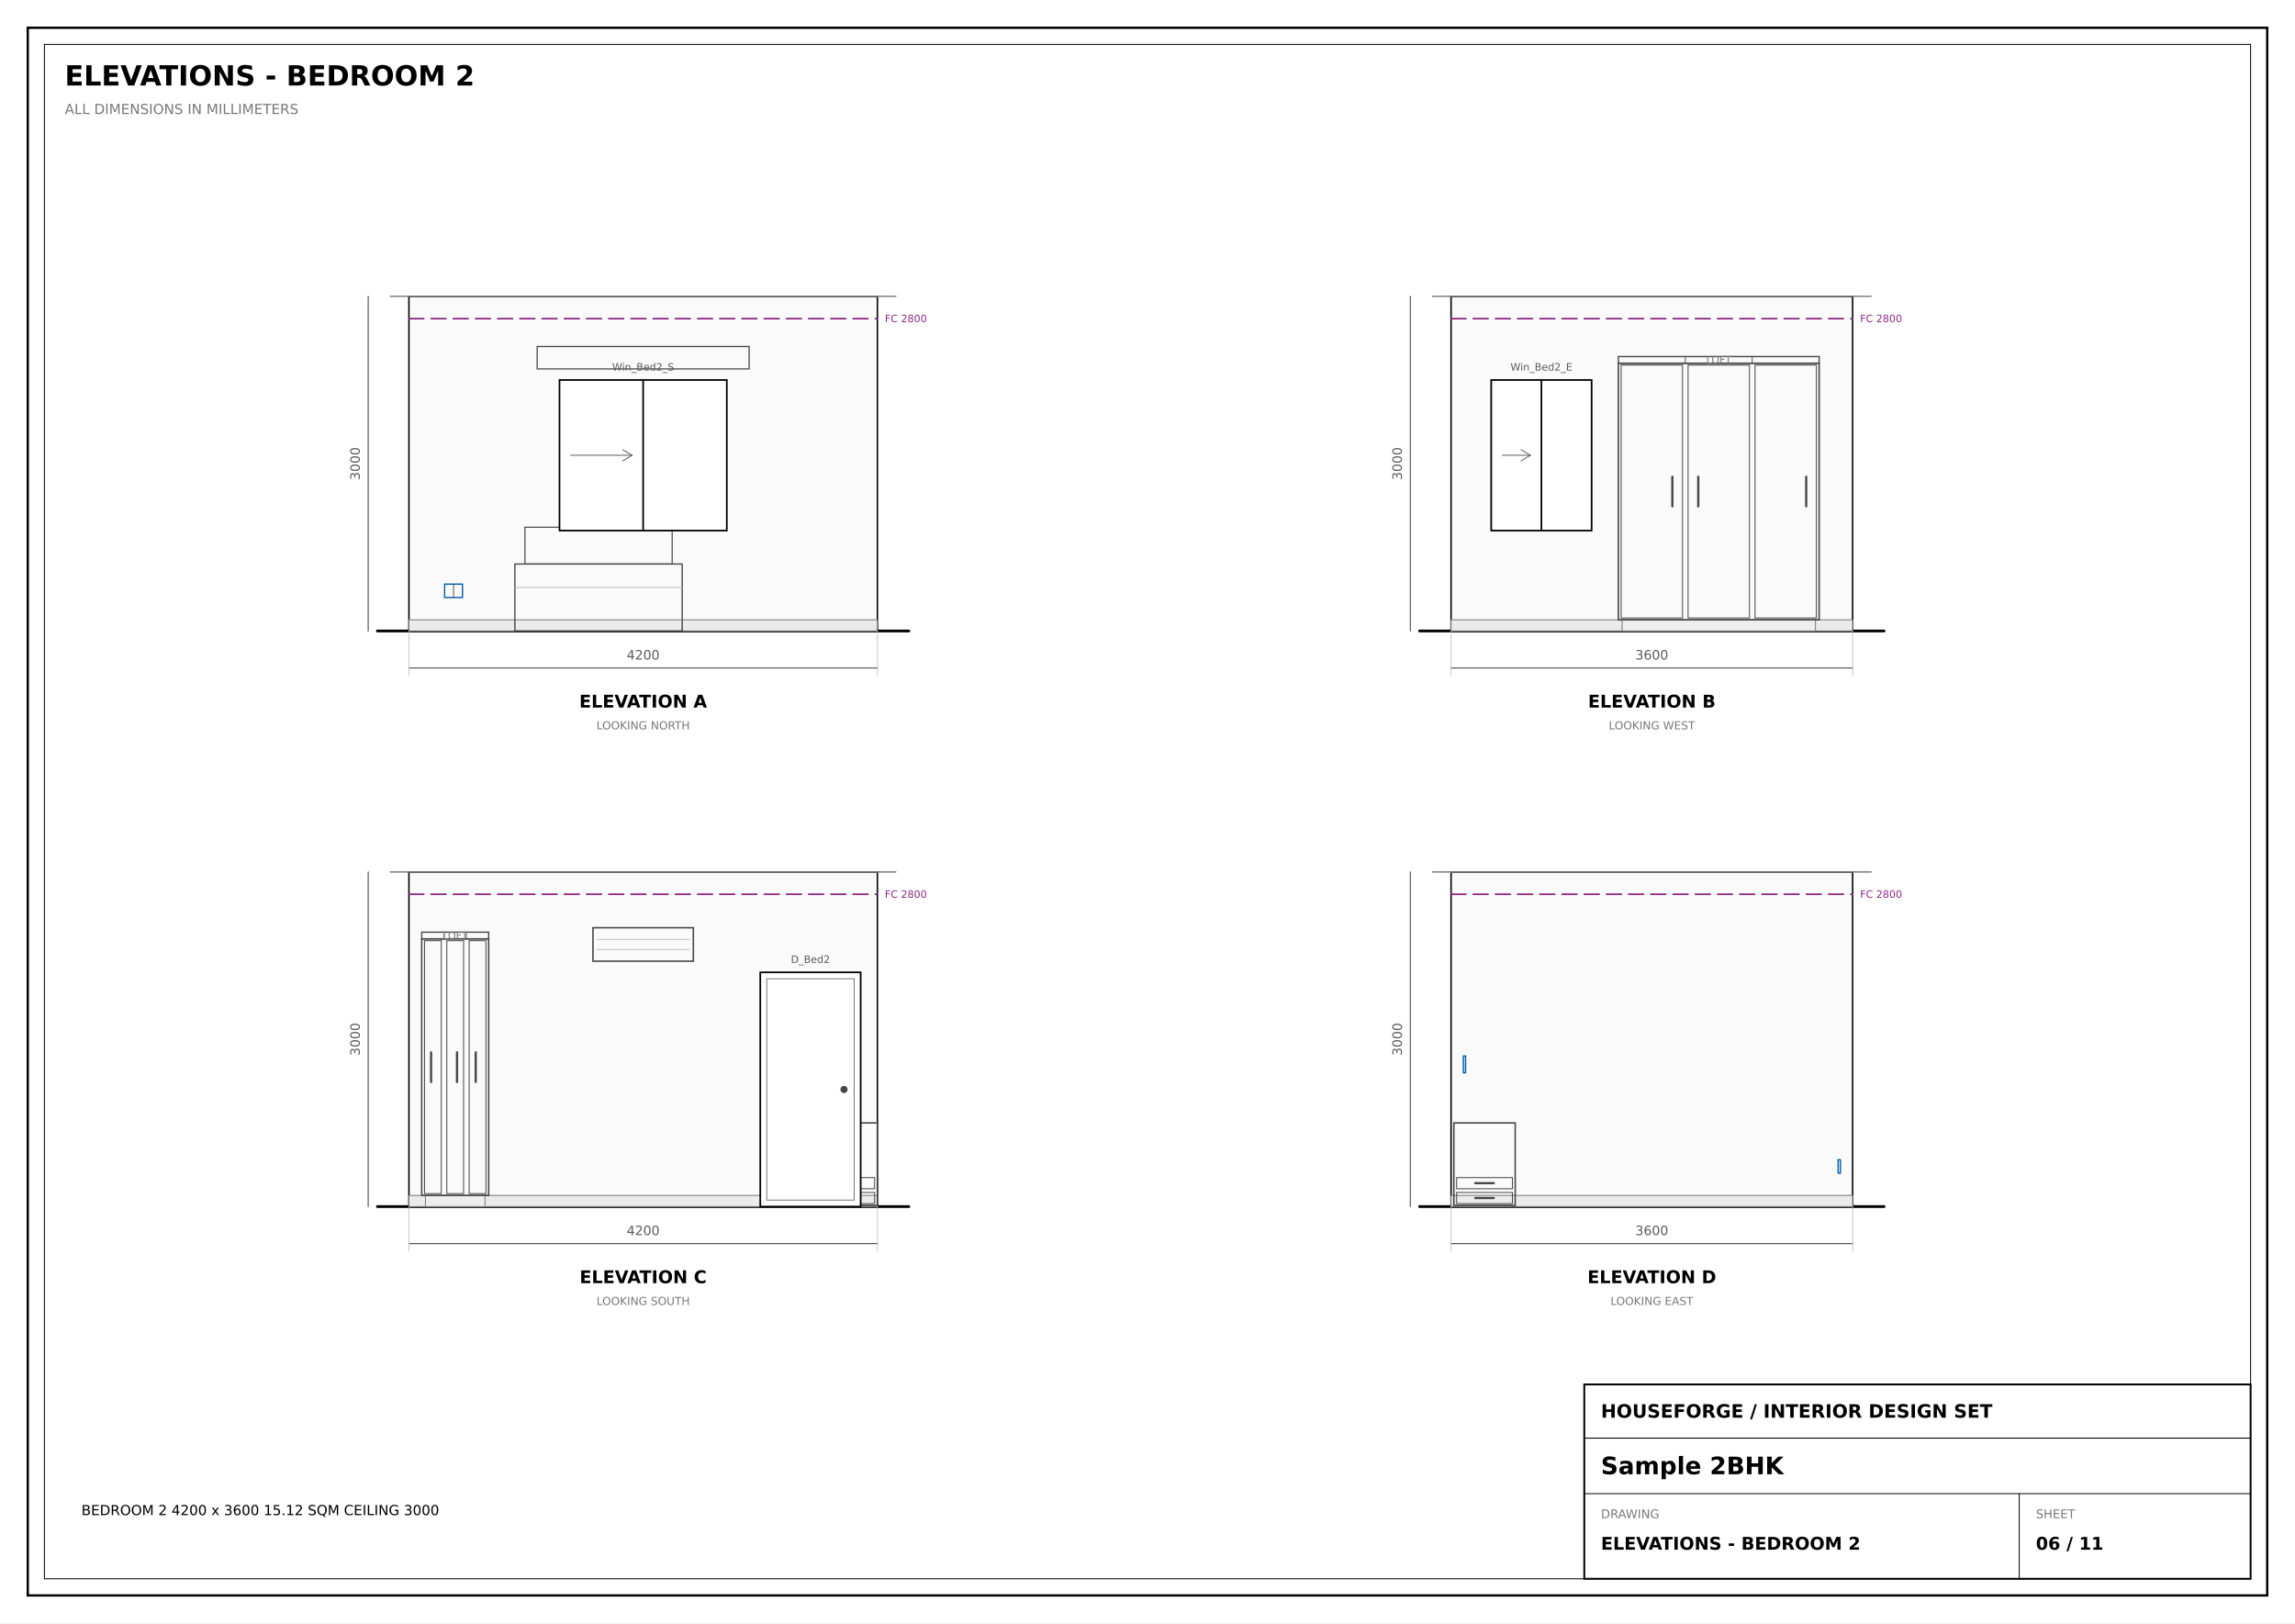
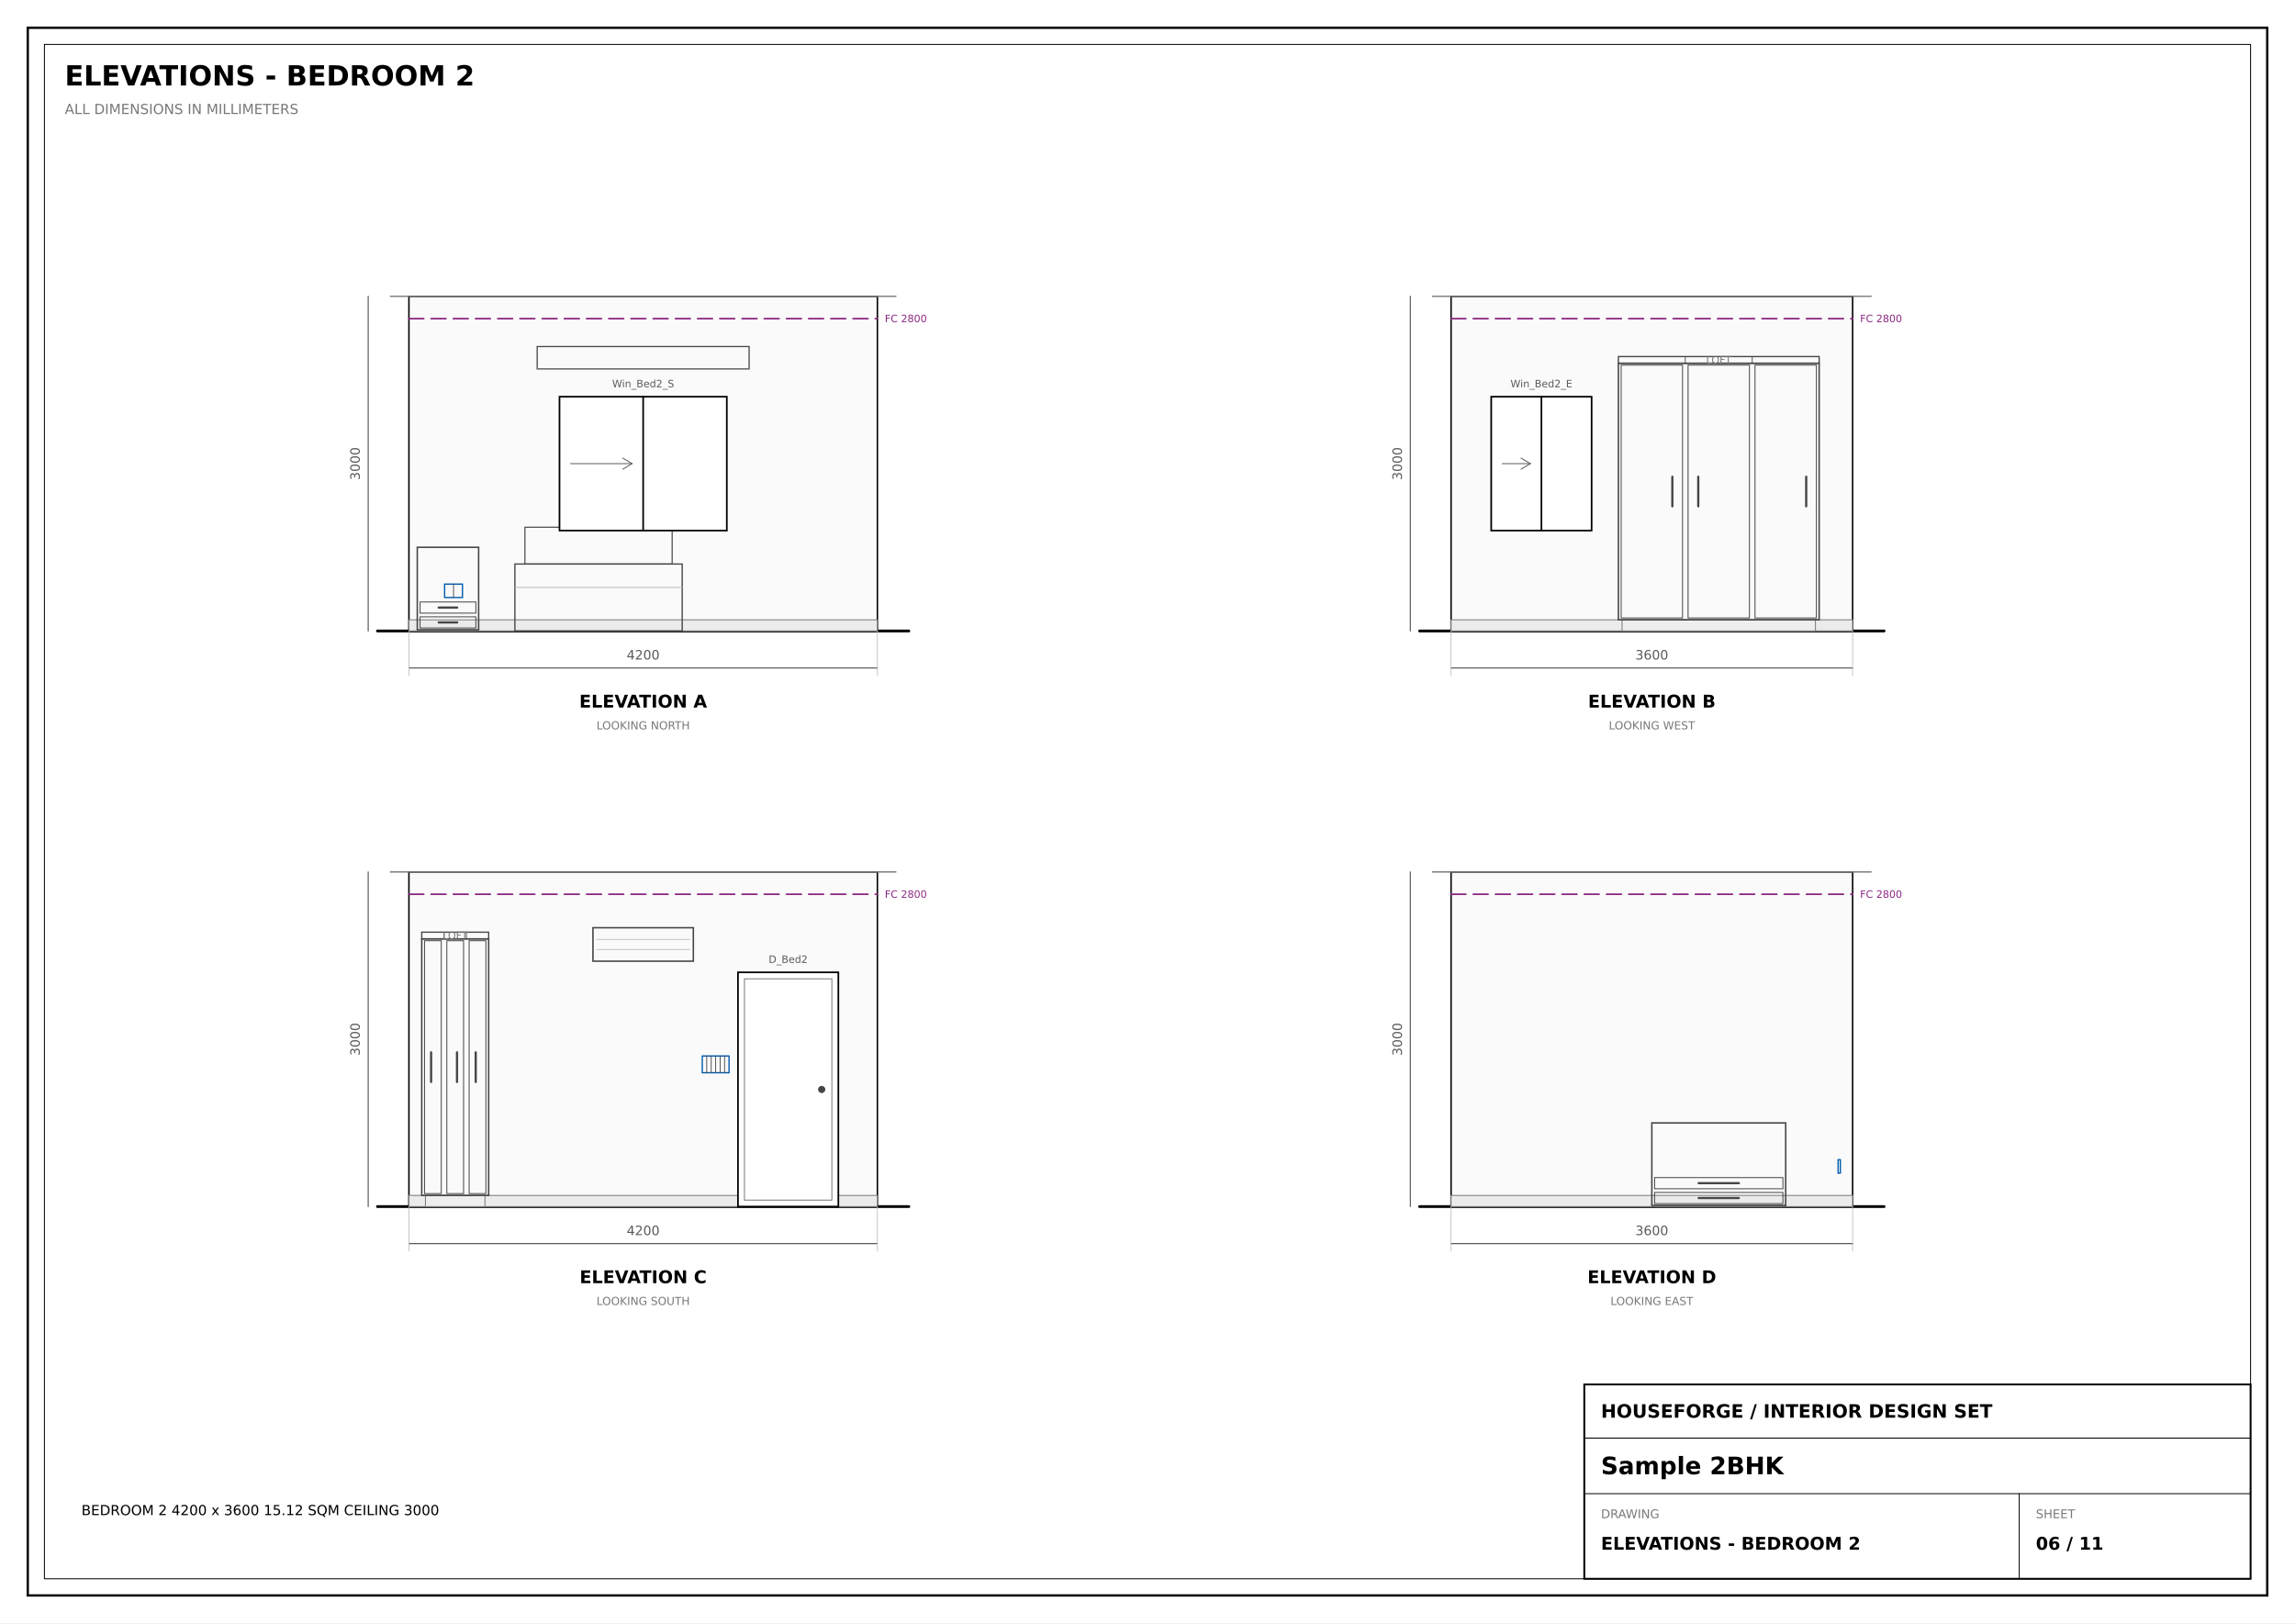
<svg xmlns="http://www.w3.org/2000/svg" width="2480" height="1754" viewBox="0 0 2480 1754">
  <rect width="2480" height="1754" fill="#ffffff" />
  <polygon points="30.00,30.00 2450.00,30.00 2450.00,1724.00 30.00,1724.00" fill="none" stroke="#000000" stroke-width="2.50" />
  <polygon points="48.00,48.00 2432.00,48.00 2432.00,1706.00 48.00,1706.00" fill="none" stroke="#000000" stroke-width="1.00" />
  <polygon points="1712.00,1496.00 2432.00,1496.00 2432.00,1706.00 1712.00,1706.00" fill="#ffffff" stroke="#000000" stroke-width="2.00" />
  <line x1="1712.00" y1="1554.00" x2="2432.00" y2="1554.00" stroke="#000000" stroke-width="1.00" stroke-linecap="round" />
  <line x1="1712.00" y1="1614.00" x2="2432.00" y2="1614.00" stroke="#000000" stroke-width="1.00" stroke-linecap="round" />
  <line x1="2182.00" y1="1614.00" x2="2182.00" y2="1706.00" stroke="#000000" stroke-width="1.00" stroke-linecap="round" />
  <text x="1730.00" y="1525.00" font-family="DejaVu Sans, Arial, sans-serif" font-size="20.00" fill="#000000" text-anchor="start" dominant-baseline="central" font-weight="bold">HOUSEFORGE  /  INTERIOR DESIGN SET</text>
  <text x="1730.00" y="1584.00" font-family="DejaVu Sans, Arial, sans-serif" font-size="26.00" fill="#000000" text-anchor="start" dominant-baseline="central" font-weight="bold">Sample 2BHK</text>
  <text x="1730.00" y="1636.00" font-family="DejaVu Sans, Arial, sans-serif" font-size="13.00" fill="#787878" text-anchor="start" dominant-baseline="central">DRAWING</text>
  <text x="1730.00" y="1668.00" font-family="DejaVu Sans, Arial, sans-serif" font-size="19.00" fill="#000000" text-anchor="start" dominant-baseline="central" font-weight="bold">ELEVATIONS - BEDROOM 2</text>
  <text x="2200.00" y="1636.00" font-family="DejaVu Sans, Arial, sans-serif" font-size="13.00" fill="#787878" text-anchor="start" dominant-baseline="central">SHEET</text>
  <text x="2200.00" y="1668.00" font-family="DejaVu Sans, Arial, sans-serif" font-size="19.00" fill="#000000" text-anchor="start" dominant-baseline="central" font-weight="bold">06 / 11</text>
  <text x="70.00" y="82.00" font-family="DejaVu Sans, Arial, sans-serif" font-size="30.00" fill="#000000" text-anchor="start" dominant-baseline="central" font-weight="bold">ELEVATIONS - BEDROOM 2</text>
  <text x="70.00" y="118.00" font-family="DejaVu Sans, Arial, sans-serif" font-size="15.00" fill="#787878" text-anchor="start" dominant-baseline="central">ALL DIMENSIONS IN MILLIMETERS</text>
  <polygon points="441.88,320.20 948.12,320.20 948.12,681.80 441.88,681.80" fill="#fafafa" stroke="#000000" stroke-width="1.60" />
  <line x1="407.88" y1="681.80" x2="982.12" y2="681.80" stroke="#000000" stroke-width="3.00" stroke-linecap="round" />
  <line x1="421.88" y1="320.20" x2="968.12" y2="320.20" stroke="#787878" stroke-width="1.40" stroke-linecap="round" />
  <line x1="441.88" y1="344.31" x2="948.12" y2="344.31" stroke="#8c2882" stroke-width="1.80" stroke-dasharray="16 8" stroke-linecap="round" />
  <text x="956.12" y="344.31" font-family="DejaVu Sans, Arial, sans-serif" font-size="11.00" fill="#8c2882" text-anchor="start" dominant-baseline="central">FC 2800</text>
  <polygon points="441.88,669.75 948.12,669.75 948.12,681.80 441.88,681.80" fill="#ebebeb" stroke="#787878" stroke-width="1.00" />
  <polygon points="556.39,609.48 737.19,609.48 737.19,681.80 556.39,681.80" fill="none" stroke="#464646" stroke-width="1.40" />
  <polygon points="567.23,569.70 726.34,569.70 726.34,609.48 567.23,609.48" fill="none" stroke="#464646" stroke-width="1.20" />
  <line x1="556.39" y1="634.79" x2="737.19" y2="634.79" stroke="#b9b9b9" stroke-width="1.00" stroke-linecap="round" />
+   <polygon points="454.92,680.59 513.21,680.59 513.21,681.80 454.92,681.80" fill="#eeeeee" stroke="#787878" stroke-width="1.00" />
+   <polygon points="450.92,591.40 517.21,591.40 517.21,680.59 450.92,680.59" fill="none" stroke="#464646" stroke-width="1.60" />
+   <polygon points="453.92,650.48 514.21,650.48 514.21,662.54 453.92,662.54" fill="none" stroke="#464646" stroke-width="1.00" />
+   <line x1="474.07" y1="656.51" x2="494.07" y2="656.51" stroke="#464646" stroke-width="2.40" stroke-linecap="round" />
+   <polygon points="453.92,666.54 514.21,666.54 514.21,678.59 453.92,678.59" fill="none" stroke="#464646" stroke-width="1.00" />
+   <line x1="474.07" y1="672.57" x2="494.07" y2="672.57" stroke="#464646" stroke-width="2.40" stroke-linecap="round" />
  <polygon points="580.49,374.44 809.51,374.44 809.51,398.55 580.49,398.55" fill="none" stroke="#464646" stroke-width="1.30" />
  <line x1="580.49" y1="398.55" x2="809.51" y2="398.55" stroke="#787878" stroke-width="1.00" stroke-linecap="round" />
  <polygon points="480.45,631.18 499.74,631.18 499.74,645.64 480.45,645.64" fill="none" stroke="#005aaa" stroke-width="1.40" />
  <line x1="490.09" y1="631.18" x2="490.09" y2="645.64" stroke="#464646" stroke-width="0.90" stroke-linecap="round" />
-   <polygon points="604.60,410.60 785.40,410.60 785.40,573.32 604.60,573.32" fill="#ffffff" stroke="#000000" stroke-width="1.80" />
-   <line x1="695.00" y1="410.60" x2="695.00" y2="573.32" stroke="#000000" stroke-width="1.80" stroke-linecap="round" />
-   <line x1="616.60" y1="491.96" x2="683.00" y2="491.96" stroke="#5a5a5a" stroke-width="1.00" stroke-linecap="round" />
-   <line x1="683.00" y1="491.96" x2="673.00" y2="485.96" stroke="#5a5a5a" stroke-width="1.00" stroke-linecap="round" />
-   <line x1="683.00" y1="491.96" x2="673.00" y2="497.96" stroke="#5a5a5a" stroke-width="1.00" stroke-linecap="round" />
-   <text x="695.00" y="396.60" font-family="DejaVu Sans, Arial, sans-serif" font-size="11.00" fill="#5a5a5a" text-anchor="middle" dominant-baseline="central">Win_Bed2_S</text>
+   <polygon points="604.60,428.68 785.40,428.68 785.40,573.32 604.60,573.32" fill="#ffffff" stroke="#000000" stroke-width="1.80" />
+   <line x1="695.00" y1="428.68" x2="695.00" y2="573.32" stroke="#000000" stroke-width="1.80" stroke-linecap="round" />
+   <line x1="616.60" y1="501.00" x2="683.00" y2="501.00" stroke="#5a5a5a" stroke-width="1.00" stroke-linecap="round" />
+   <line x1="683.00" y1="501.00" x2="673.00" y2="495.00" stroke="#5a5a5a" stroke-width="1.00" stroke-linecap="round" />
+   <line x1="683.00" y1="501.00" x2="673.00" y2="507.00" stroke="#5a5a5a" stroke-width="1.00" stroke-linecap="round" />
+   <text x="695.00" y="414.68" font-family="DejaVu Sans, Arial, sans-serif" font-size="11.00" fill="#5a5a5a" text-anchor="middle" dominant-baseline="central">Win_Bed2_S</text>
  <line x1="441.88" y1="721.80" x2="948.12" y2="721.80" stroke="#5a5a5a" stroke-width="1.20" stroke-linecap="round" />
  <line x1="441.88" y1="681.80" x2="441.88" y2="729.80" stroke="#b9b9b9" stroke-width="0.80" stroke-linecap="round" />
  <line x1="948.12" y1="681.80" x2="948.12" y2="729.80" stroke="#b9b9b9" stroke-width="0.80" stroke-linecap="round" />
  <text x="695.00" y="707.80" font-family="DejaVu Sans, Arial, sans-serif" font-size="14.00" fill="#5a5a5a" text-anchor="middle" dominant-baseline="central">4200</text>
  <line x1="397.88" y1="320.20" x2="397.88" y2="681.80" stroke="#5a5a5a" stroke-width="1.20" stroke-linecap="round" />
  <text x="383.88" y="501.00" font-family="DejaVu Sans, Arial, sans-serif" font-size="14.00" fill="#5a5a5a" text-anchor="middle" dominant-baseline="central" transform="rotate(-90.00 383.88 501.00)">3000</text>
  <text x="695.00" y="758.00" font-family="DejaVu Sans, Arial, sans-serif" font-size="19.00" fill="#000000" text-anchor="middle" dominant-baseline="central" font-weight="bold">ELEVATION A</text>
  <text x="695.00" y="784.00" font-family="DejaVu Sans, Arial, sans-serif" font-size="12.00" fill="#787878" text-anchor="middle" dominant-baseline="central">LOOKING NORTH</text>
  <polygon points="1568.04,320.20 2001.96,320.20 2001.96,681.80 1568.04,681.80" fill="#fafafa" stroke="#000000" stroke-width="1.60" />
  <line x1="1534.04" y1="681.80" x2="2035.96" y2="681.80" stroke="#000000" stroke-width="3.00" stroke-linecap="round" />
  <line x1="1548.04" y1="320.20" x2="2021.96" y2="320.20" stroke="#787878" stroke-width="1.40" stroke-linecap="round" />
  <line x1="1568.04" y1="344.31" x2="2001.96" y2="344.31" stroke="#8c2882" stroke-width="1.80" stroke-dasharray="16 8" stroke-linecap="round" />
  <text x="2009.96" y="344.31" font-family="DejaVu Sans, Arial, sans-serif" font-size="11.00" fill="#8c2882" text-anchor="start" dominant-baseline="central">FC 2800</text>
  <polygon points="1568.04,669.75 2001.96,669.75 2001.96,681.80 1568.04,681.80" fill="#ebebeb" stroke="#787878" stroke-width="1.00" />
  <polygon points="1752.84,669.75 1961.80,669.75 1961.80,681.80 1752.84,681.80" fill="#eeeeee" stroke="#787878" stroke-width="1.00" />
  <polygon points="1748.84,392.52 1965.80,392.52 1965.80,669.75 1748.84,669.75" fill="none" stroke="#464646" stroke-width="1.60" />
  <polygon points="1751.84,394.52 1818.16,394.52 1818.16,667.75 1751.84,667.75" fill="none" stroke="#464646" stroke-width="1.00" />
  <line x1="1807.16" y1="515.13" x2="1807.16" y2="547.13" stroke="#464646" stroke-width="2.40" stroke-linecap="round" />
  <polygon points="1824.16,394.52 1890.48,394.52 1890.48,667.75 1824.16,667.75" fill="none" stroke="#464646" stroke-width="1.00" />
  <line x1="1835.16" y1="515.13" x2="1835.16" y2="547.13" stroke="#464646" stroke-width="2.40" stroke-linecap="round" />
  <polygon points="1896.48,394.52 1962.80,394.52 1962.80,667.75 1896.48,667.75" fill="none" stroke="#464646" stroke-width="1.00" />
  <line x1="1951.80" y1="515.13" x2="1951.80" y2="547.13" stroke="#464646" stroke-width="2.40" stroke-linecap="round" />
  <polygon points="1748.84,385.29 1965.80,385.29 1965.80,392.52 1748.84,392.52" fill="none" stroke="#464646" stroke-width="1.40" />
  <line x1="1821.16" y1="385.29" x2="1821.16" y2="392.52" stroke="#464646" stroke-width="0.90" stroke-linecap="round" />
  <line x1="1893.48" y1="385.29" x2="1893.48" y2="392.52" stroke="#464646" stroke-width="0.90" stroke-linecap="round" />
  <text x="1857.32" y="388.90" font-family="DejaVu Sans, Arial, sans-serif" font-size="11.00" fill="#787878" text-anchor="middle" dominant-baseline="central">LOFT</text>
-   <polygon points="1611.43,410.60 1719.91,410.60 1719.91,573.32 1611.43,573.32" fill="#ffffff" stroke="#000000" stroke-width="1.80" />
-   <line x1="1665.67" y1="410.60" x2="1665.67" y2="573.32" stroke="#000000" stroke-width="1.80" stroke-linecap="round" />
-   <line x1="1623.43" y1="491.96" x2="1653.67" y2="491.96" stroke="#5a5a5a" stroke-width="1.00" stroke-linecap="round" />
-   <line x1="1653.67" y1="491.96" x2="1643.67" y2="485.96" stroke="#5a5a5a" stroke-width="1.00" stroke-linecap="round" />
-   <line x1="1653.67" y1="491.96" x2="1643.67" y2="497.96" stroke="#5a5a5a" stroke-width="1.00" stroke-linecap="round" />
-   <text x="1665.67" y="396.60" font-family="DejaVu Sans, Arial, sans-serif" font-size="11.00" fill="#5a5a5a" text-anchor="middle" dominant-baseline="central">Win_Bed2_E</text>
+   <polygon points="1611.43,428.68 1719.91,428.68 1719.91,573.32 1611.43,573.32" fill="#ffffff" stroke="#000000" stroke-width="1.80" />
+   <line x1="1665.67" y1="428.68" x2="1665.67" y2="573.32" stroke="#000000" stroke-width="1.80" stroke-linecap="round" />
+   <line x1="1623.43" y1="501.00" x2="1653.67" y2="501.00" stroke="#5a5a5a" stroke-width="1.00" stroke-linecap="round" />
+   <line x1="1653.67" y1="501.00" x2="1643.67" y2="495.00" stroke="#5a5a5a" stroke-width="1.00" stroke-linecap="round" />
+   <line x1="1653.67" y1="501.00" x2="1643.67" y2="507.00" stroke="#5a5a5a" stroke-width="1.00" stroke-linecap="round" />
+   <text x="1665.67" y="414.68" font-family="DejaVu Sans, Arial, sans-serif" font-size="11.00" fill="#5a5a5a" text-anchor="middle" dominant-baseline="central">Win_Bed2_E</text>
  <line x1="1568.04" y1="721.80" x2="2001.96" y2="721.80" stroke="#5a5a5a" stroke-width="1.20" stroke-linecap="round" />
  <line x1="1568.04" y1="681.80" x2="1568.04" y2="729.80" stroke="#b9b9b9" stroke-width="0.80" stroke-linecap="round" />
  <line x1="2001.96" y1="681.80" x2="2001.96" y2="729.80" stroke="#b9b9b9" stroke-width="0.80" stroke-linecap="round" />
  <text x="1785.00" y="707.80" font-family="DejaVu Sans, Arial, sans-serif" font-size="14.00" fill="#5a5a5a" text-anchor="middle" dominant-baseline="central">3600</text>
  <line x1="1524.04" y1="320.20" x2="1524.04" y2="681.80" stroke="#5a5a5a" stroke-width="1.20" stroke-linecap="round" />
  <text x="1510.04" y="501.00" font-family="DejaVu Sans, Arial, sans-serif" font-size="14.00" fill="#5a5a5a" text-anchor="middle" dominant-baseline="central" transform="rotate(-90.00 1510.04 501.00)">3000</text>
  <text x="1785.00" y="758.00" font-family="DejaVu Sans, Arial, sans-serif" font-size="19.00" fill="#000000" text-anchor="middle" dominant-baseline="central" font-weight="bold">ELEVATION B</text>
  <text x="1785.00" y="784.00" font-family="DejaVu Sans, Arial, sans-serif" font-size="12.00" fill="#787878" text-anchor="middle" dominant-baseline="central">LOOKING WEST</text>
  <polygon points="441.88,942.20 948.12,942.20 948.12,1303.80 441.88,1303.80" fill="#fafafa" stroke="#000000" stroke-width="1.60" />
  <line x1="407.88" y1="1303.80" x2="982.12" y2="1303.80" stroke="#000000" stroke-width="3.00" stroke-linecap="round" />
  <line x1="421.88" y1="942.20" x2="968.12" y2="942.20" stroke="#787878" stroke-width="1.40" stroke-linecap="round" />
  <line x1="441.88" y1="966.31" x2="948.12" y2="966.31" stroke="#8c2882" stroke-width="1.80" stroke-dasharray="16 8" stroke-linecap="round" />
  <text x="956.12" y="966.31" font-family="DejaVu Sans, Arial, sans-serif" font-size="11.00" fill="#8c2882" text-anchor="start" dominant-baseline="central">FC 2800</text>
  <polygon points="441.88,1291.75 948.12,1291.75 948.12,1303.80 441.88,1303.80" fill="#ebebeb" stroke="#787878" stroke-width="1.00" />
  <polygon points="459.74,1291.75 524.06,1291.75 524.06,1303.80 459.74,1303.80" fill="#eeeeee" stroke="#787878" stroke-width="1.00" />
  <polygon points="455.74,1014.52 528.06,1014.52 528.06,1291.75 455.74,1291.75" fill="none" stroke="#464646" stroke-width="1.60" />
  <polygon points="458.74,1016.52 476.85,1016.52 476.85,1289.75 458.74,1289.75" fill="none" stroke="#464646" stroke-width="1.00" />
  <line x1="465.85" y1="1137.13" x2="465.85" y2="1169.13" stroke="#464646" stroke-width="2.40" stroke-linecap="round" />
  <polygon points="482.85,1016.52 500.95,1016.52 500.95,1289.75 482.85,1289.75" fill="none" stroke="#464646" stroke-width="1.00" />
  <line x1="493.85" y1="1137.13" x2="493.85" y2="1169.13" stroke="#464646" stroke-width="2.40" stroke-linecap="round" />
  <polygon points="506.95,1016.52 525.06,1016.52 525.06,1289.75 506.95,1289.75" fill="none" stroke="#464646" stroke-width="1.00" />
  <line x1="514.06" y1="1137.13" x2="514.06" y2="1169.13" stroke="#464646" stroke-width="2.40" stroke-linecap="round" />
  <polygon points="455.74,1007.29 528.06,1007.29 528.06,1014.52 455.74,1014.52" fill="none" stroke="#464646" stroke-width="1.40" />
  <line x1="479.85" y1="1007.29" x2="479.85" y2="1014.52" stroke="#464646" stroke-width="0.90" stroke-linecap="round" />
  <line x1="503.95" y1="1007.29" x2="503.95" y2="1014.52" stroke="#464646" stroke-width="0.90" stroke-linecap="round" />
  <text x="491.90" y="1010.90" font-family="DejaVu Sans, Arial, sans-serif" font-size="11.00" fill="#787878" text-anchor="middle" dominant-baseline="central">LOFT</text>
-   <polygon points="831.59,1302.59 944.12,1302.59 944.12,1303.80 831.59,1303.80" fill="#eeeeee" stroke="#787878" stroke-width="1.00" />
-   <polygon points="827.59,1213.40 948.12,1213.40 948.12,1302.59 827.59,1302.59" fill="none" stroke="#464646" stroke-width="1.60" />
-   <polygon points="830.59,1272.48 945.12,1272.48 945.12,1284.54 830.59,1284.54" fill="none" stroke="#464646" stroke-width="1.00" />
-   <line x1="869.77" y1="1278.51" x2="905.93" y2="1278.51" stroke="#464646" stroke-width="2.40" stroke-linecap="round" />
-   <polygon points="830.59,1288.54 945.12,1288.54 945.12,1300.59 830.59,1300.59" fill="none" stroke="#464646" stroke-width="1.00" />
-   <line x1="869.77" y1="1294.57" x2="905.93" y2="1294.57" stroke="#464646" stroke-width="2.40" stroke-linecap="round" />
-   <polygon points="873.39,1141.08 902.32,1141.08 902.32,1159.16 873.39,1159.16" fill="none" stroke="#005aaa" stroke-width="1.40" />
-   <line x1="878.21" y1="1141.08" x2="878.21" y2="1159.16" stroke="#464646" stroke-width="0.90" stroke-linecap="round" />
-   <line x1="883.03" y1="1141.08" x2="883.03" y2="1159.16" stroke="#464646" stroke-width="0.90" stroke-linecap="round" />
-   <line x1="887.85" y1="1141.08" x2="887.85" y2="1159.16" stroke="#464646" stroke-width="0.90" stroke-linecap="round" />
-   <line x1="892.67" y1="1141.08" x2="892.67" y2="1159.16" stroke="#464646" stroke-width="0.90" stroke-linecap="round" />
-   <line x1="897.50" y1="1141.08" x2="897.50" y2="1159.16" stroke="#464646" stroke-width="0.90" stroke-linecap="round" />
+   <polygon points="758.88,1141.08 787.81,1141.08 787.81,1159.16 758.88,1159.16" fill="none" stroke="#005aaa" stroke-width="1.40" />
+   <line x1="763.70" y1="1141.08" x2="763.70" y2="1159.16" stroke="#464646" stroke-width="0.90" stroke-linecap="round" />
+   <line x1="768.53" y1="1141.08" x2="768.53" y2="1159.16" stroke="#464646" stroke-width="0.90" stroke-linecap="round" />
+   <line x1="773.35" y1="1141.08" x2="773.35" y2="1159.16" stroke="#464646" stroke-width="0.90" stroke-linecap="round" />
+   <line x1="778.17" y1="1141.08" x2="778.17" y2="1159.16" stroke="#464646" stroke-width="0.90" stroke-linecap="round" />
+   <line x1="782.99" y1="1141.08" x2="782.99" y2="1159.16" stroke="#464646" stroke-width="0.90" stroke-linecap="round" />
  <polygon points="640.76,1002.47 749.24,1002.47 749.24,1038.63 640.76,1038.63" fill="none" stroke="#464646" stroke-width="1.60" />
  <line x1="644.76" y1="1015.12" x2="745.24" y2="1015.12" stroke="#b9b9b9" stroke-width="0.90" stroke-linecap="round" />
  <line x1="644.76" y1="1025.97" x2="745.24" y2="1025.97" stroke="#b9b9b9" stroke-width="0.90" stroke-linecap="round" />
-   <polygon points="821.56,1050.68 930.04,1050.68 930.04,1303.80 821.56,1303.80" fill="#ffffff" stroke="#000000" stroke-width="1.80" />
-   <polygon points="828.56,1057.68 923.04,1057.68 923.04,1296.80 828.56,1296.80" fill="none" stroke="#787878" stroke-width="1.00" />
-   <circle cx="912.04" cy="1177.24" r="3.40" fill="#464646" stroke="#464646" stroke-width="1.00" />
-   <text x="875.80" y="1036.68" font-family="DejaVu Sans, Arial, sans-serif" font-size="11.00" fill="#5a5a5a" text-anchor="middle" dominant-baseline="central">D_Bed2</text>
+   <polygon points="797.45,1050.68 905.93,1050.68 905.93,1303.80 797.45,1303.80" fill="#ffffff" stroke="#000000" stroke-width="1.80" />
+   <polygon points="804.45,1057.68 898.93,1057.68 898.93,1296.80 804.45,1296.80" fill="none" stroke="#787878" stroke-width="1.00" />
+   <circle cx="887.93" cy="1177.24" r="3.40" fill="#464646" stroke="#464646" stroke-width="1.00" />
+   <text x="851.69" y="1036.68" font-family="DejaVu Sans, Arial, sans-serif" font-size="11.00" fill="#5a5a5a" text-anchor="middle" dominant-baseline="central">D_Bed2</text>
  <line x1="441.88" y1="1343.80" x2="948.12" y2="1343.80" stroke="#5a5a5a" stroke-width="1.20" stroke-linecap="round" />
  <line x1="441.88" y1="1303.80" x2="441.88" y2="1351.80" stroke="#b9b9b9" stroke-width="0.80" stroke-linecap="round" />
  <line x1="948.12" y1="1303.80" x2="948.12" y2="1351.80" stroke="#b9b9b9" stroke-width="0.80" stroke-linecap="round" />
  <text x="695.00" y="1329.80" font-family="DejaVu Sans, Arial, sans-serif" font-size="14.00" fill="#5a5a5a" text-anchor="middle" dominant-baseline="central">4200</text>
  <line x1="397.88" y1="942.20" x2="397.88" y2="1303.80" stroke="#5a5a5a" stroke-width="1.20" stroke-linecap="round" />
  <text x="383.88" y="1123.00" font-family="DejaVu Sans, Arial, sans-serif" font-size="14.00" fill="#5a5a5a" text-anchor="middle" dominant-baseline="central" transform="rotate(-90.00 383.88 1123.00)">3000</text>
  <text x="695.00" y="1380.00" font-family="DejaVu Sans, Arial, sans-serif" font-size="19.00" fill="#000000" text-anchor="middle" dominant-baseline="central" font-weight="bold">ELEVATION C</text>
  <text x="695.00" y="1406.00" font-family="DejaVu Sans, Arial, sans-serif" font-size="12.00" fill="#787878" text-anchor="middle" dominant-baseline="central">LOOKING SOUTH</text>
  <polygon points="1568.04,942.20 2001.96,942.20 2001.96,1303.80 1568.04,1303.80" fill="#fafafa" stroke="#000000" stroke-width="1.60" />
  <line x1="1534.04" y1="1303.80" x2="2035.96" y2="1303.80" stroke="#000000" stroke-width="3.00" stroke-linecap="round" />
  <line x1="1548.04" y1="942.20" x2="2021.96" y2="942.20" stroke="#787878" stroke-width="1.40" stroke-linecap="round" />
  <line x1="1568.04" y1="966.31" x2="2001.96" y2="966.31" stroke="#8c2882" stroke-width="1.80" stroke-dasharray="16 8" stroke-linecap="round" />
  <text x="2009.96" y="966.31" font-family="DejaVu Sans, Arial, sans-serif" font-size="11.00" fill="#8c2882" text-anchor="start" dominant-baseline="central">FC 2800</text>
  <polygon points="1568.04,1291.75 2001.96,1291.75 2001.96,1303.80 1568.04,1303.80" fill="#ebebeb" stroke="#787878" stroke-width="1.00" />
-   <polygon points="1581.30,1141.08 1583.71,1141.08 1583.71,1159.16 1581.30,1159.16" fill="none" stroke="#005aaa" stroke-width="1.40" />
-   <polygon points="1575.05,1302.59 1633.35,1302.59 1633.35,1303.80 1575.05,1303.80" fill="#eeeeee" stroke="#787878" stroke-width="1.00" />
-   <polygon points="1571.05,1213.40 1637.35,1213.40 1637.35,1302.59 1571.05,1302.59" fill="none" stroke="#464646" stroke-width="1.60" />
-   <polygon points="1574.05,1272.48 1634.35,1272.48 1634.35,1284.54 1574.05,1284.54" fill="none" stroke="#464646" stroke-width="1.00" />
-   <line x1="1594.20" y1="1278.51" x2="1614.20" y2="1278.51" stroke="#464646" stroke-width="2.40" stroke-linecap="round" />
-   <polygon points="1574.05,1288.54 1634.35,1288.54 1634.35,1300.59 1574.05,1300.59" fill="none" stroke="#464646" stroke-width="1.00" />
-   <line x1="1594.20" y1="1294.57" x2="1614.20" y2="1294.57" stroke="#464646" stroke-width="2.40" stroke-linecap="round" />
  <polygon points="1986.29,1253.18 1988.70,1253.18 1988.70,1267.64 1986.29,1267.64" fill="none" stroke="#005aaa" stroke-width="1.40" />
+   <polygon points="1789.00,1302.59 1925.64,1302.59 1925.64,1303.80 1789.00,1303.80" fill="#eeeeee" stroke="#787878" stroke-width="1.00" />
+   <polygon points="1785.00,1213.40 1929.64,1213.40 1929.64,1302.59 1785.00,1302.59" fill="none" stroke="#464646" stroke-width="1.60" />
+   <polygon points="1788.00,1272.48 1926.64,1272.48 1926.64,1284.54 1788.00,1284.54" fill="none" stroke="#464646" stroke-width="1.00" />
+   <line x1="1835.62" y1="1278.51" x2="1879.02" y2="1278.51" stroke="#464646" stroke-width="2.40" stroke-linecap="round" />
+   <polygon points="1788.00,1288.54 1926.64,1288.54 1926.64,1300.59 1788.00,1300.59" fill="none" stroke="#464646" stroke-width="1.00" />
+   <line x1="1835.62" y1="1294.57" x2="1879.02" y2="1294.57" stroke="#464646" stroke-width="2.40" stroke-linecap="round" />
  <line x1="1568.04" y1="1343.80" x2="2001.96" y2="1343.80" stroke="#5a5a5a" stroke-width="1.20" stroke-linecap="round" />
  <line x1="1568.04" y1="1303.80" x2="1568.04" y2="1351.80" stroke="#b9b9b9" stroke-width="0.80" stroke-linecap="round" />
  <line x1="2001.96" y1="1303.80" x2="2001.96" y2="1351.80" stroke="#b9b9b9" stroke-width="0.80" stroke-linecap="round" />
  <text x="1785.00" y="1329.80" font-family="DejaVu Sans, Arial, sans-serif" font-size="14.00" fill="#5a5a5a" text-anchor="middle" dominant-baseline="central">3600</text>
  <line x1="1524.04" y1="942.20" x2="1524.04" y2="1303.80" stroke="#5a5a5a" stroke-width="1.20" stroke-linecap="round" />
  <text x="1510.04" y="1123.00" font-family="DejaVu Sans, Arial, sans-serif" font-size="14.00" fill="#5a5a5a" text-anchor="middle" dominant-baseline="central" transform="rotate(-90.00 1510.04 1123.00)">3000</text>
  <text x="1785.00" y="1380.00" font-family="DejaVu Sans, Arial, sans-serif" font-size="19.00" fill="#000000" text-anchor="middle" dominant-baseline="central" font-weight="bold">ELEVATION D</text>
  <text x="1785.00" y="1406.00" font-family="DejaVu Sans, Arial, sans-serif" font-size="12.00" fill="#787878" text-anchor="middle" dominant-baseline="central">LOOKING EAST</text>
  <text x="88.00" y="1632.00" font-family="DejaVu Sans, Arial, sans-serif" font-size="15.00" fill="#000000" text-anchor="start" dominant-baseline="central">BEDROOM 2   4200 x 3600   15.12 SQM   CEILING 3000</text>
</svg>
